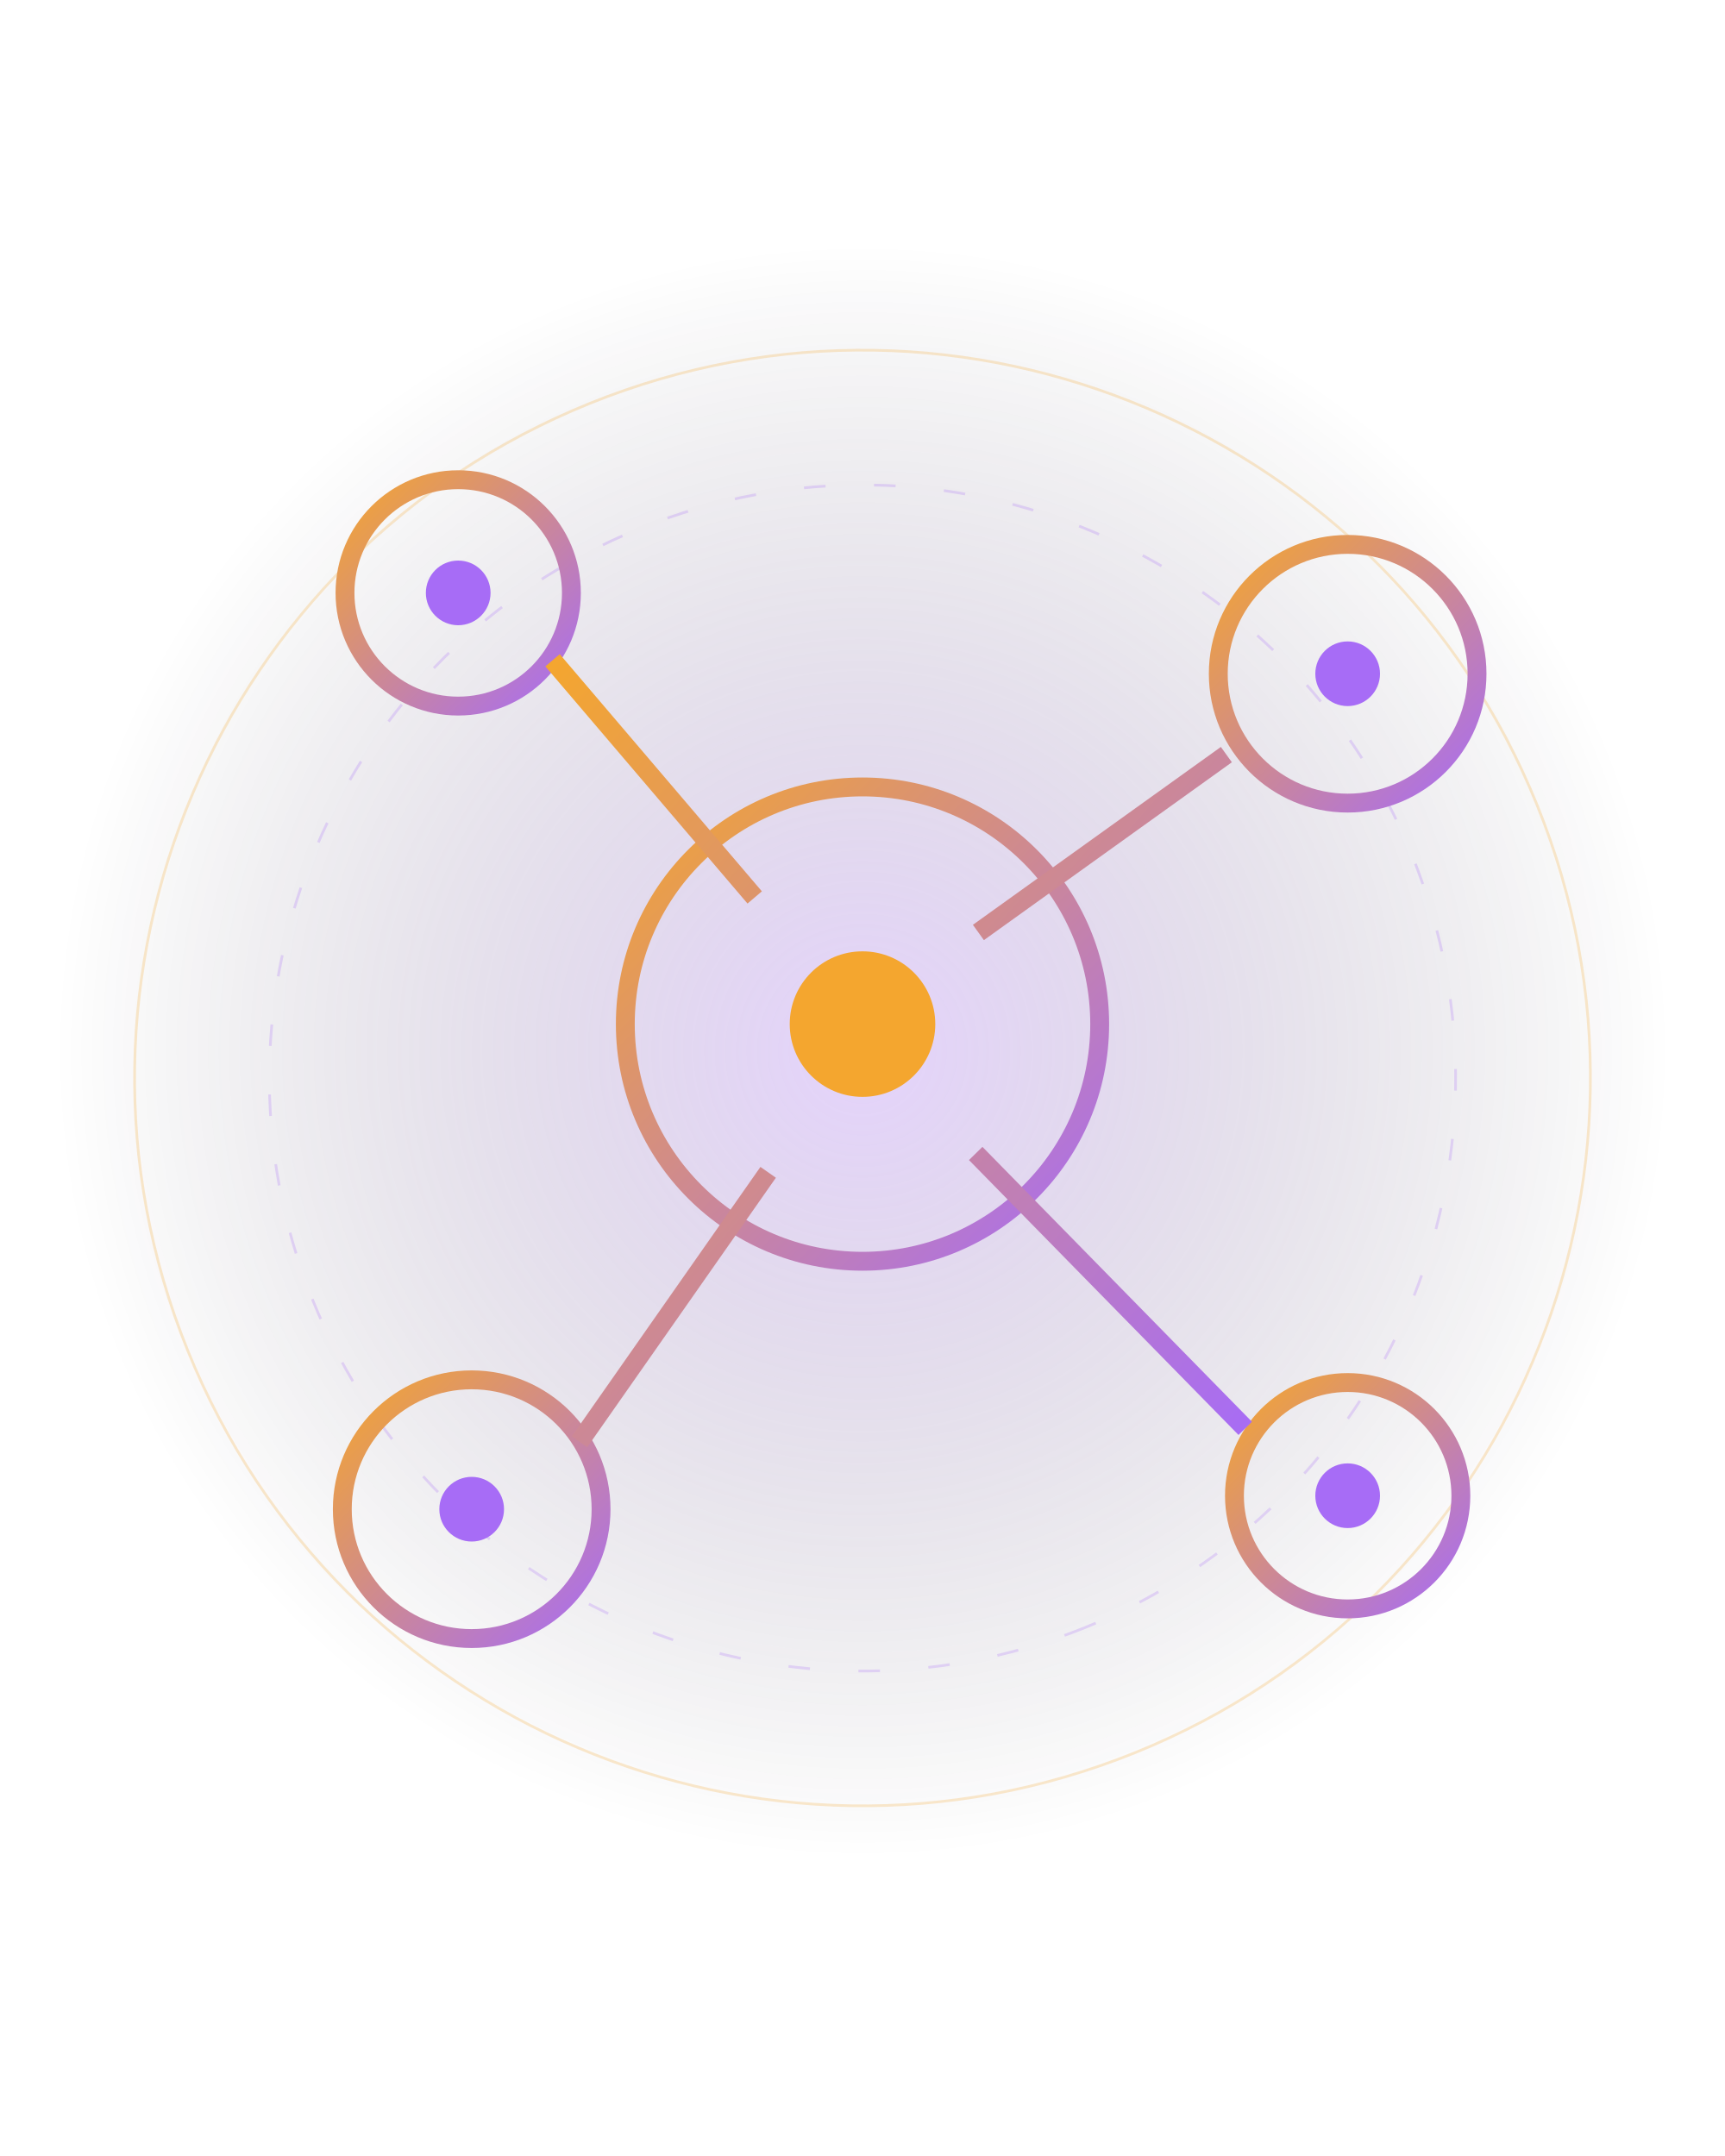
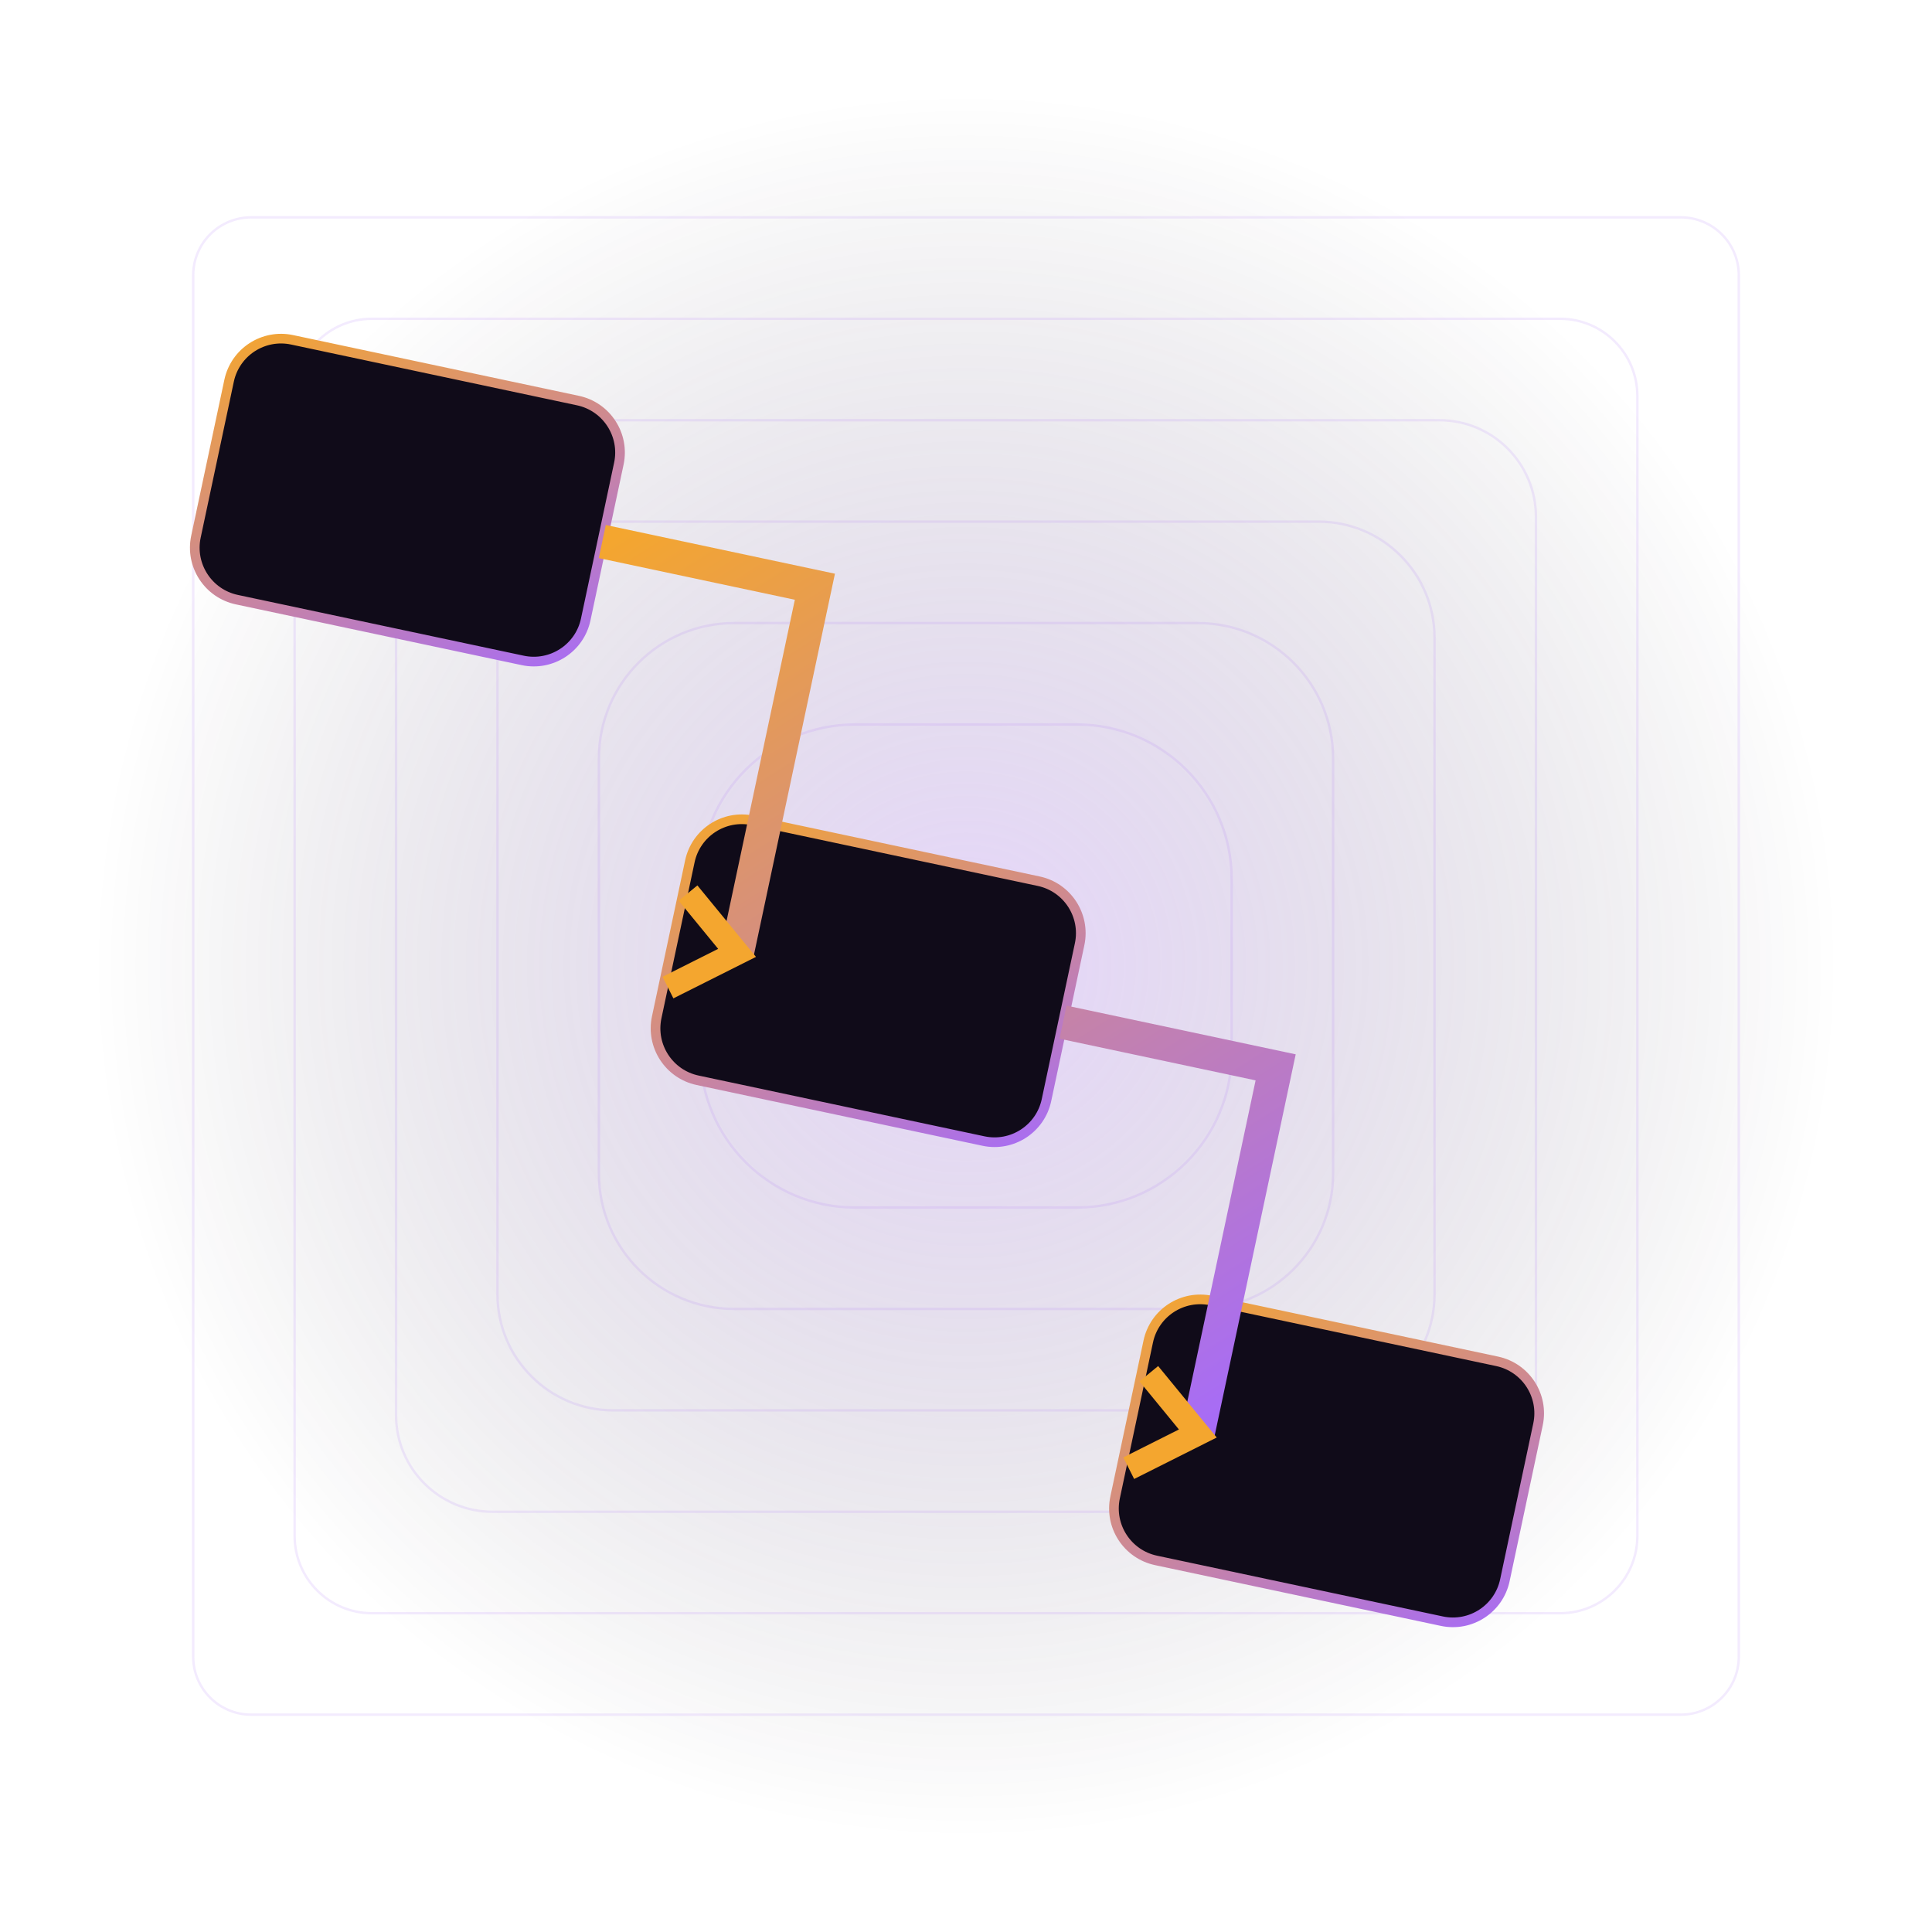
- <svg xmlns="http://www.w3.org/2000/svg" viewBox="0 0 640 800">
+ <svg xmlns="http://www.w3.org/2000/svg" viewBox="0 0 800 800">
  <defs>
    <linearGradient id="g" x1="0" y1="0" x2="1" y2="1">
      <stop stop-color="#f4a62f" />
      <stop offset="1" stop-color="#a76cf6" />
    </linearGradient>
    <radialGradient id="r">
-       <stop stop-color="#a76cf6" stop-opacity=".3" />
+       <stop stop-color="#a76cf6" stop-opacity=".28" />
      <stop offset="1" stop-color="#08070d" stop-opacity="0" />
    </radialGradient>
+     <filter id="glow">
+       <feGaussianBlur stdDeviation="8" result="b" />
+       <feMerge>
+         <feMergeNode in="b" />
+         <feMergeNode in="SourceGraphic" />
+       </feMerge>
+     </filter>
  </defs>
-   <circle cx="320" cy="390" r="300" fill="url(#r)" />
-   <g opacity=".24" transform="rotate(68 320 400)">
-     <circle cx="320" cy="400" r="270" fill="none" stroke="#f4a62f" />
-     <circle cx="320" cy="400" r="220" fill="none" stroke="#a76cf6" stroke-dasharray="8 18" />
+   <circle cx="400" cy="400" r="360" fill="url(#r)" />
+   <g fill="none" stroke="#a76cf6" stroke-opacity=".14">
+     <rect x="80" y="90" width="640" height="620" rx="24" />
+     <rect x="122" y="132" width="556" height="536" rx="32" />
+     <rect x="164" y="174" width="472" height="452" rx="40" />
+     <rect x="206" y="216" width="388" height="368" rx="48" />
+     <rect x="248" y="258" width="304" height="284" rx="56" />
+     <rect x="290" y="300" width="220" height="200" rx="64" />
  </g>
-   <g fill="none" stroke="url(#g)" stroke-width="7">
-     <circle cx="320" cy="380" r="88" />
-     <circle cx="170" cy="220" r="42" />
-     <circle cx="500" cy="250" r="48" />
-     <circle cx="175" cy="560" r="48" />
-     <circle cx="500" cy="555" r="42" />
-     <path d="M205 245l75 88M455 280l-92 66M215 535l70-100M462 530l-100-102" />
-   </g>
-   <circle cx="320" cy="380" r="27" fill="#f4a62f" />
-   <g fill="#a76cf6">
-     <circle cx="170" cy="220" r="12" />
-     <circle cx="500" cy="250" r="12" />
-     <circle cx="175" cy="560" r="12" />
-     <circle cx="500" cy="555" r="12" />
+   <g transform="translate(-41 6) rotate(12 400 400)">
+     <rect x="90" y="190" width="165" height="110" rx="22" fill="#100b19" stroke="url(#g)" stroke-width="4" />
+     <rect x="318" y="345" width="165" height="110" rx="22" fill="#100b19" stroke="url(#g)" stroke-width="4" />
+     <rect x="545" y="500" width="165" height="110" rx="22" fill="#100b19" stroke="url(#g)" stroke-width="4" />
+     <path d="M255 245h90v155M483 400h90v155" fill="none" stroke="url(#g)" stroke-width="14" />
+     <path d="M320 380l25 20-25 20M548 535l25 20-25 20" fill="none" stroke="#f4a62f" stroke-width="10" />
  </g>
</svg>
